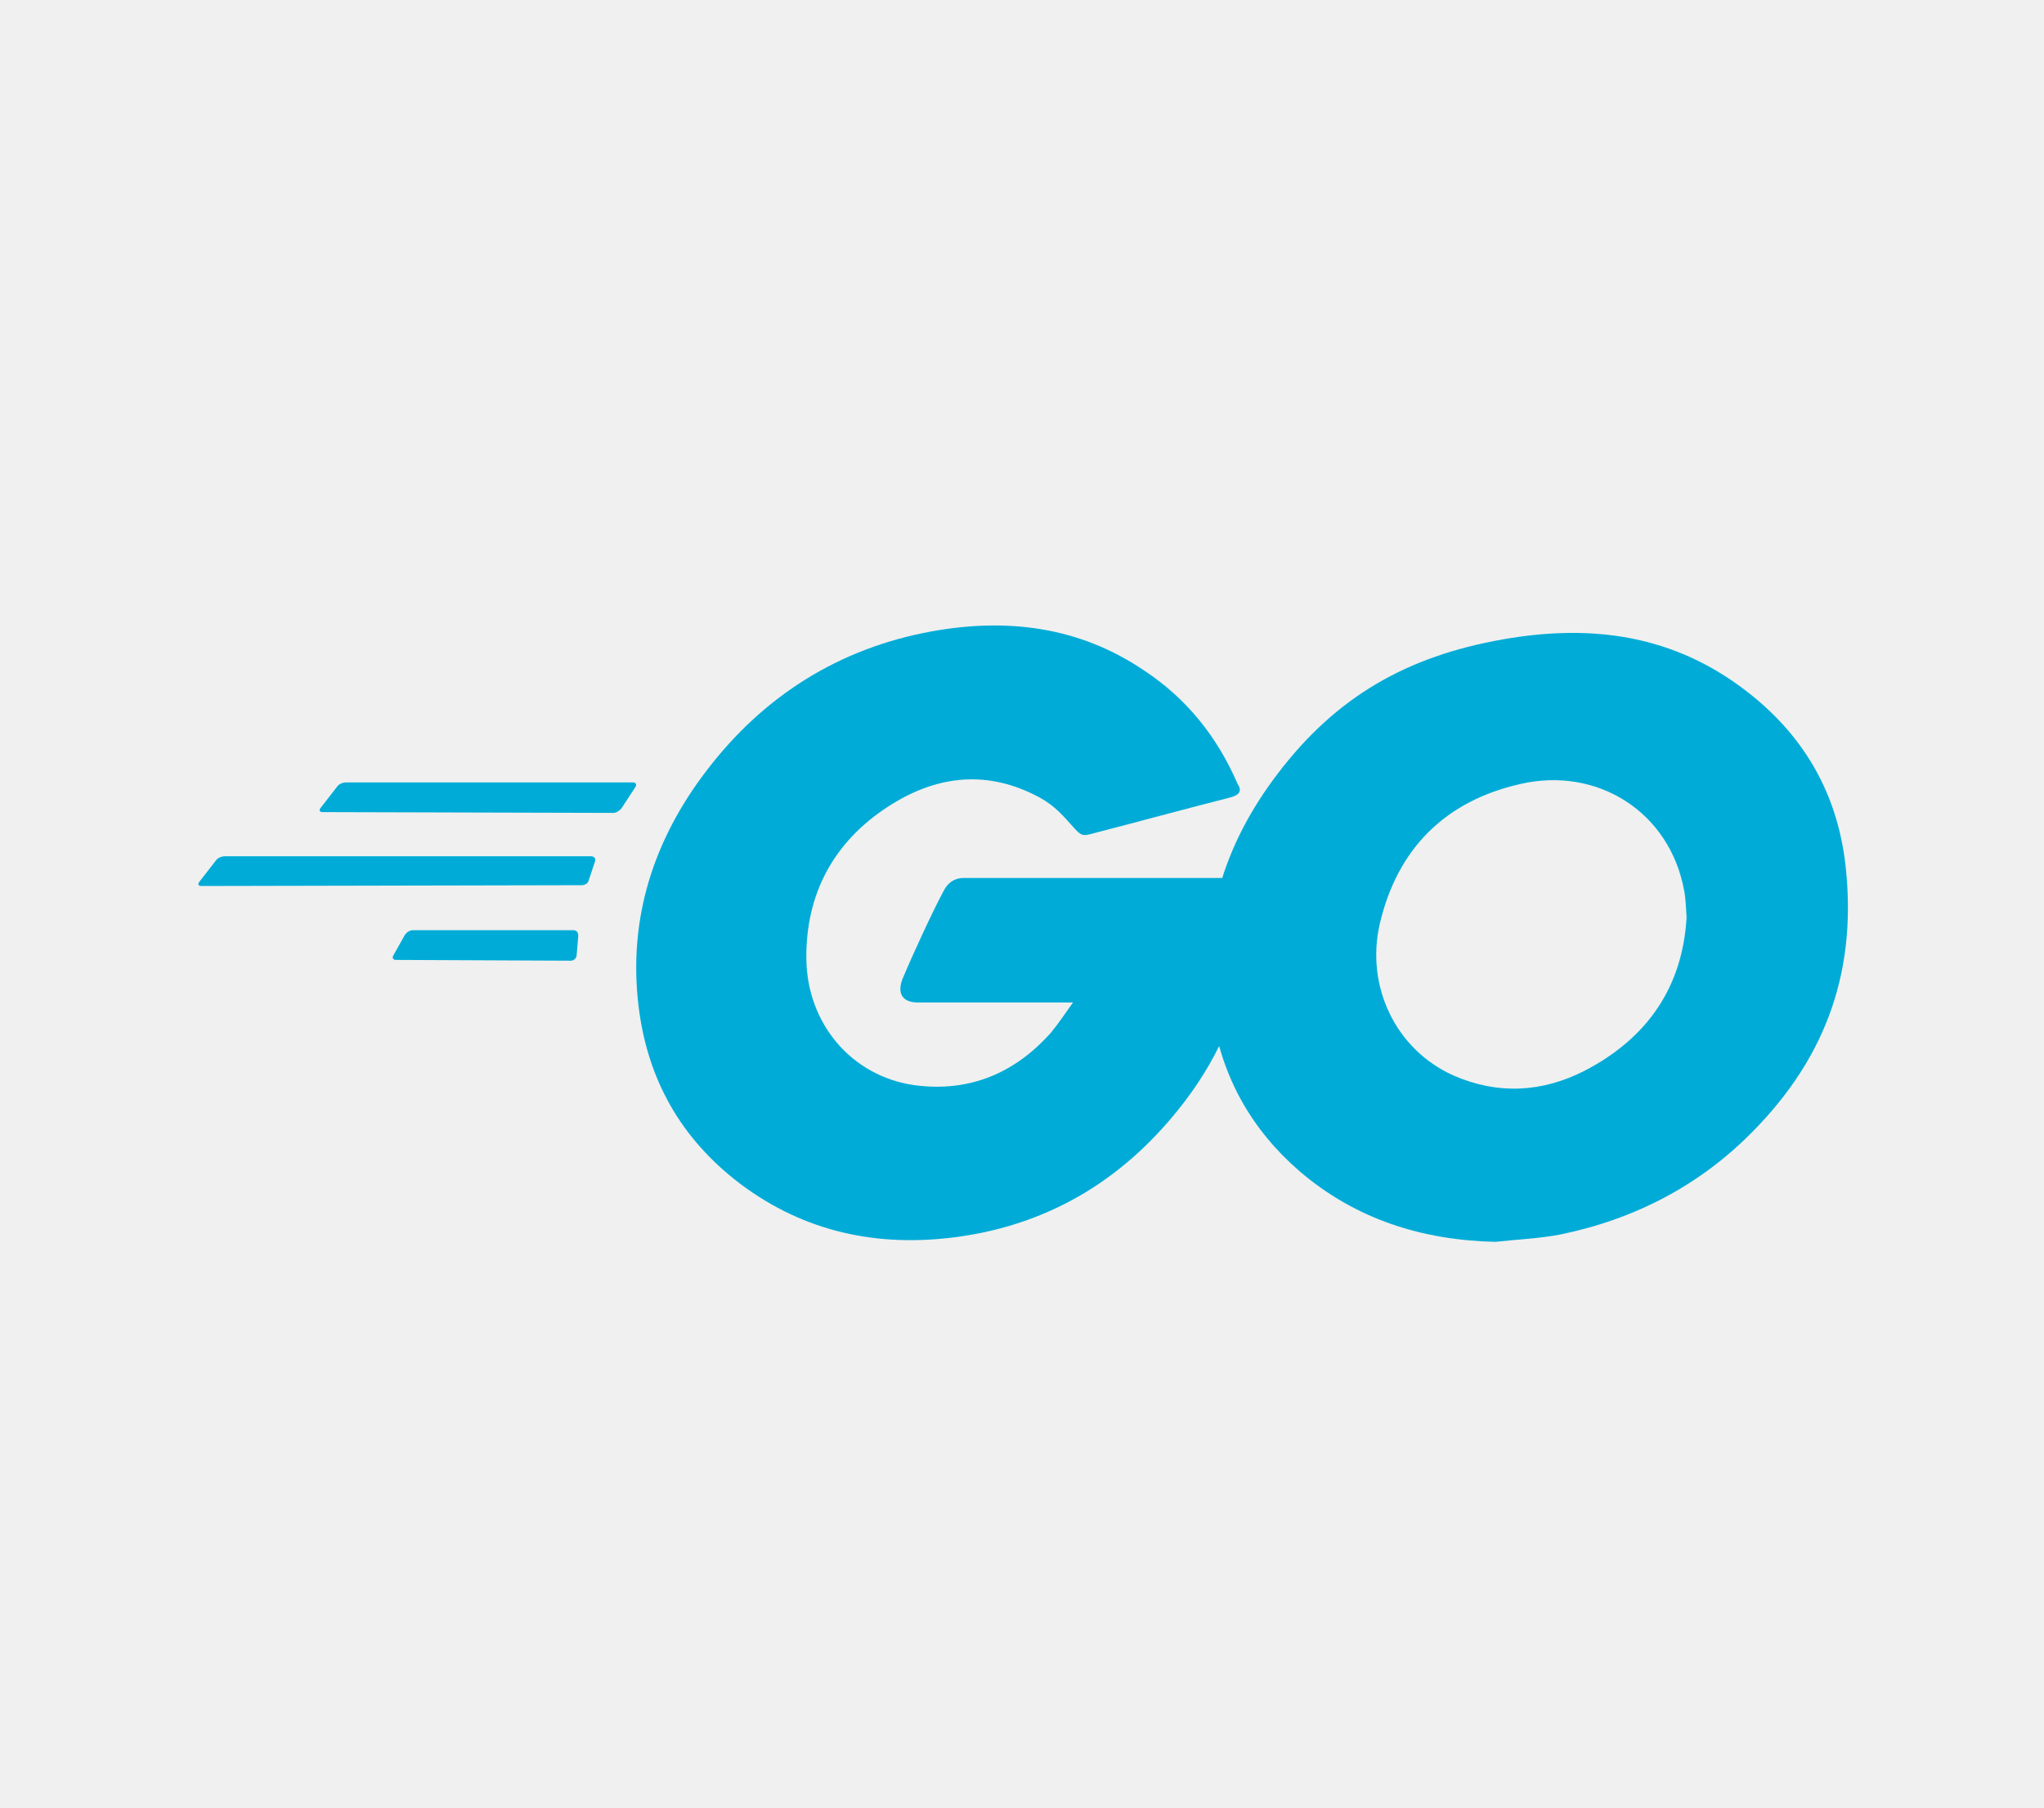
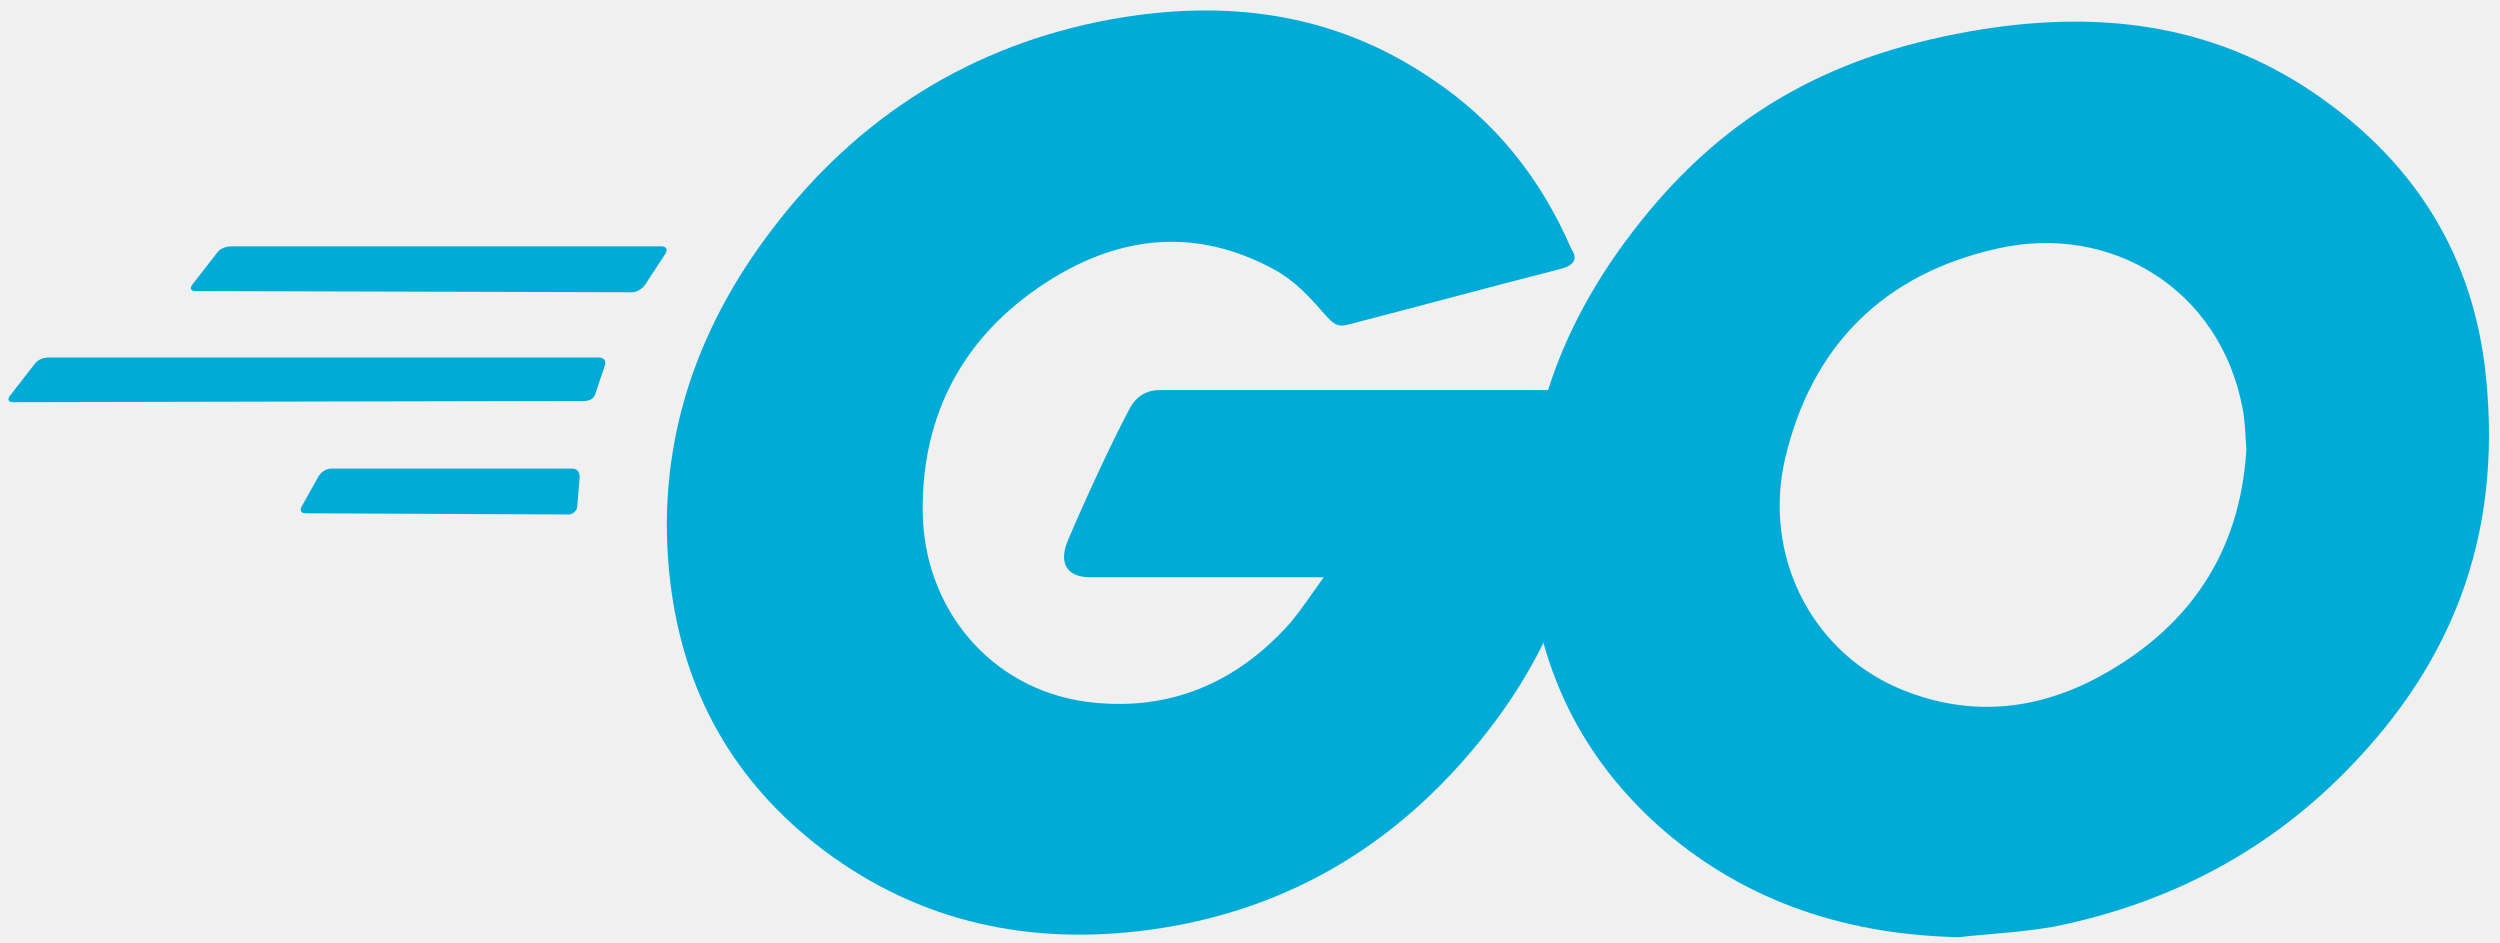
- <svg xmlns="http://www.w3.org/2000/svg" version="1.1" id="Layer_1" x="0px" y="0px" viewBox="0 0 254.5 225" style="enable-background:new 0 0 254.5 225;" xml:space="preserve">
-   <style type="text/css">
- 	.st0{fill:#2DBCAF;}
- 	.st1{fill:#5DC9E1;}
- 	.st2{fill:#FDDD00;}
- 	.st3{fill:#CE3262;}
- 	.st4{fill:#00ACD7;}
- 	.st5{fill:#FFFFFF;}
- </style>
-   <g>
-     <g>
-       <g>
-         <g>
-           <path class="st4" d="M40.2,101.1c-0.4,0-0.5-0.2-0.3-0.5l2.1-2.7c0.2-0.3,0.7-0.5,1.1-0.5l35.7,0c0.4,0,0.5,0.3,0.3,0.6      l-1.7,2.6c-0.2,0.3-0.7,0.6-1,0.6L40.2,101.1z" />
-         </g>
-       </g>
-     </g>
-     <g>
-       <g>
-         <g>
-           <path class="st4" d="M25.1,110.3c-0.4,0-0.5-0.2-0.3-0.5l2.1-2.7c0.2-0.3,0.7-0.5,1.1-0.5l45.6,0c0.4,0,0.6,0.3,0.5,0.6      l-0.8,2.4c-0.1,0.4-0.5,0.6-0.9,0.6L25.1,110.3z" />
-         </g>
-       </g>
-     </g>
-     <g>
-       <g>
-         <g>
-           <path class="st4" d="M49.3,119.5c-0.4,0-0.5-0.3-0.3-0.6l1.4-2.5c0.2-0.3,0.6-0.6,1-0.6l20,0c0.4,0,0.6,0.3,0.6,0.7l-0.2,2.4      c0,0.4-0.4,0.7-0.7,0.7L49.3,119.5z" />
-         </g>
-       </g>
-     </g>
-     <g>
-       <g id="CXHf1q_3_">
-         <g>
-           <g>
-             <path class="st4" d="M153.1,99.3c-6.3,1.6-10.6,2.8-16.8,4.4c-1.5,0.4-1.6,0.5-2.9-1c-1.5-1.7-2.6-2.8-4.7-3.8       c-6.3-3.1-12.4-2.2-18.1,1.5c-6.8,4.4-10.3,10.9-10.2,19c0.1,8,5.6,14.6,13.5,15.7c6.8,0.9,12.5-1.5,17-6.6       c0.9-1.1,1.7-2.3,2.7-3.7c-3.6,0-8.1,0-19.3,0c-2.1,0-2.6-1.3-1.9-3c1.3-3.1,3.7-8.3,5.1-10.9c0.3-0.6,1-1.6,2.5-1.6       c5.1,0,23.9,0,36.4,0c-0.2,2.7-0.2,5.4-0.6,8.1c-1.1,7.2-3.8,13.8-8.2,19.6c-7.2,9.5-16.6,15.4-28.5,17       c-9.8,1.3-18.9-0.6-26.9-6.6c-7.4-5.6-11.6-13-12.7-22.2c-1.3-10.9,1.9-20.7,8.5-29.3c7.1-9.3,16.5-15.2,28-17.3       c9.4-1.7,18.4-0.6,26.5,4.9c5.3,3.5,9.1,8.3,11.6,14.1C154.7,98.5,154.3,99,153.1,99.3z" />
-           </g>
-           <g>
-             <path class="st4" d="M186.2,154.6c-9.1-0.2-17.4-2.8-24.4-8.8c-5.9-5.1-9.6-11.6-10.8-19.3c-1.8-11.3,1.3-21.3,8.1-30.2       c7.3-9.6,16.1-14.6,28-16.7c10.2-1.8,19.8-0.8,28.5,5.1c7.9,5.4,12.8,12.7,14.1,22.3c1.7,13.5-2.2,24.5-11.5,33.9       c-6.6,6.7-14.7,10.9-24,12.8C191.5,154.2,188.8,154.3,186.2,154.6z M210,114.2c-0.1-1.3-0.1-2.3-0.3-3.3       c-1.8-9.9-10.9-15.5-20.4-13.3c-9.3,2.1-15.3,8-17.5,17.4c-1.8,7.8,2,15.7,9.2,18.9c5.5,2.4,11,2.1,16.3-0.6       C205.2,129.2,209.5,122.8,210,114.2z" />
-           </g>
-         </g>
-       </g>
-     </g>
-   </g>
+ <svg xmlns="http://www.w3.org/2000/svg" width="207" height="78" viewBox="0 0 207 78" fill="none">
+   <path d="M16.199 24.099C15.799 24.099 15.699 23.899 15.899 23.599L17.999 20.899C18.199 20.599 18.699 20.399 19.099 20.399H54.799C55.199 20.399 55.299 20.699 55.099 20.999L53.399 23.599C53.199 23.899 52.699 24.199 52.399 24.199L16.199 24.099Z" fill="#00ACD7" />
+   <path d="M1.099 33.3C0.699 33.3 0.599 33.1 0.799 32.8L2.899 30.1C3.099 29.8 3.599 29.6 3.999 29.6H49.599C49.999 29.6 50.199 29.9 50.099 30.2L49.299 32.6C49.199 33 48.799 33.2 48.399 33.2L1.099 33.3Z" fill="#00ACD7" />
+   <path d="M25.298 42.5C24.898 42.5 24.798 42.2 24.998 41.9L26.398 39.4C26.598 39.1 26.998 38.8 27.398 38.8H47.398C47.798 38.8 47.998 39.1 47.998 39.5L47.798 41.9C47.798 42.3 47.398 42.6 47.098 42.6L25.298 42.5Z" fill="#00ACD7" />
+   <path d="M129.1 22.3C122.8 23.9 118.5 25.1 112.3 26.7C110.8 27.1 110.7 27.2 109.4 25.7C107.9 24 106.8 22.9 104.7 21.9C98.4 18.8 92.3 19.7 86.6 23.4C79.8 27.8 76.3 34.3 76.4 42.4C76.5 50.4 82 57 89.9 58.1C96.7 59 102.4 56.6 106.9 51.5C107.8 50.4 108.6 49.2 109.6 47.8C106 47.8 101.5 47.8 90.3 47.8C88.2 47.8 87.7 46.5 88.4 44.8C89.7 41.7 92.1 36.5 93.5 33.9C93.8 33.3 94.5 32.3 96 32.3C101.1 32.3 119.9 32.3 132.4 32.3C132.2 35 132.2 37.7 131.8 40.4C130.7 47.6 128 54.2 123.6 60C116.4 69.5 107 75.4 95.1 77C85.3 78.3 76.2 76.4 68.2 70.4C60.8 64.8 56.6 57.4 55.5 48.2C54.2 37.3 57.4 27.5 64 18.9C71.1 9.6 80.5 3.7 92 1.6C101.4 -0.1 110.4 1 118.5 6.5C123.8 10 127.6 14.8 130.1 20.6C130.7 21.5 130.3 22 129.1 22.3Z" fill="#00ACD7" />
+   <path d="M162.2 77.599C153.1 77.399 144.8 74.799 137.8 68.799C131.9 63.699 128.2 57.199 127 49.499C125.2 38.199 128.3 28.199 135.1 19.299C142.4 9.699 151.2 4.699 163.1 2.599C173.3 0.799 182.9 1.799 191.6 7.699C199.5 13.099 204.4 20.399 205.7 29.999C207.4 43.499 203.5 54.499 194.2 63.899C187.6 70.599 179.5 74.799 170.2 76.699C167.5 77.199 164.8 77.299 162.2 77.599ZM186 37.199C185.9 35.899 185.9 34.899 185.7 33.899C183.9 23.999 174.8 18.399 165.3 20.599C156 22.699 150 28.599 147.8 37.999C146 45.799 149.8 53.699 157 56.899C162.5 59.299 168 58.999 173.3 56.299C181.2 52.199 185.5 45.799 186 37.199Z" fill="#00ACD7" />
</svg>
